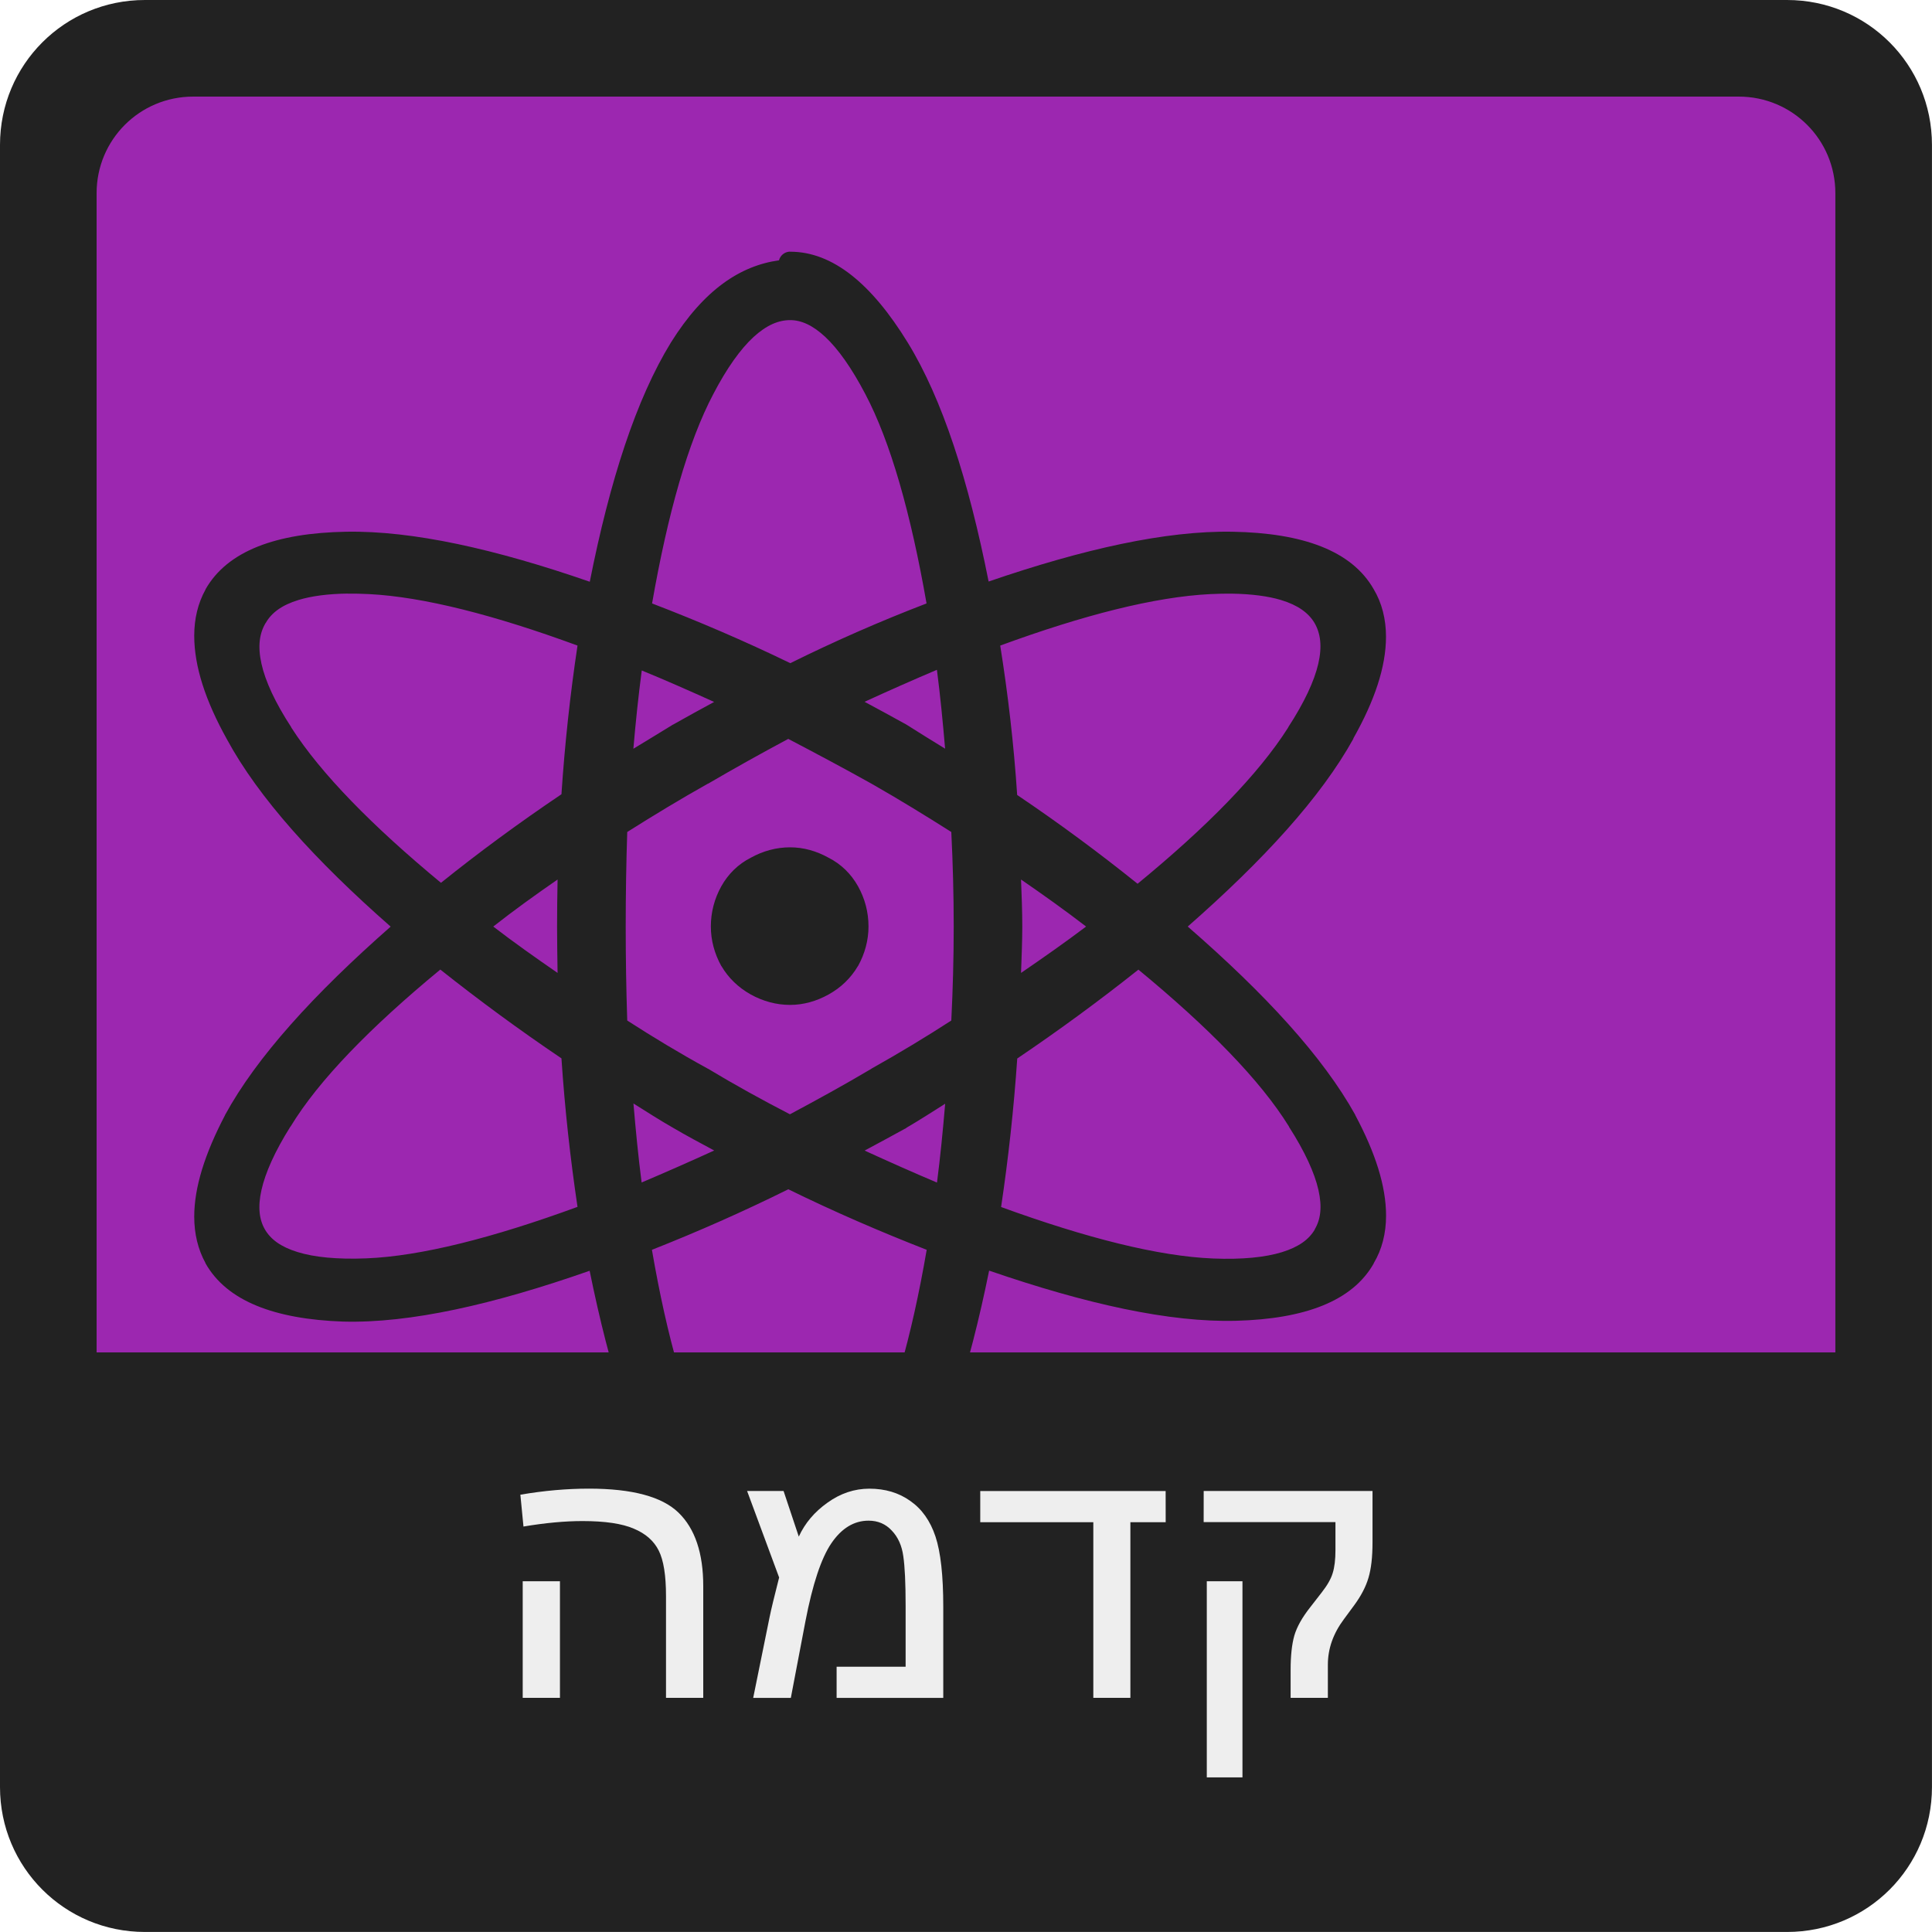
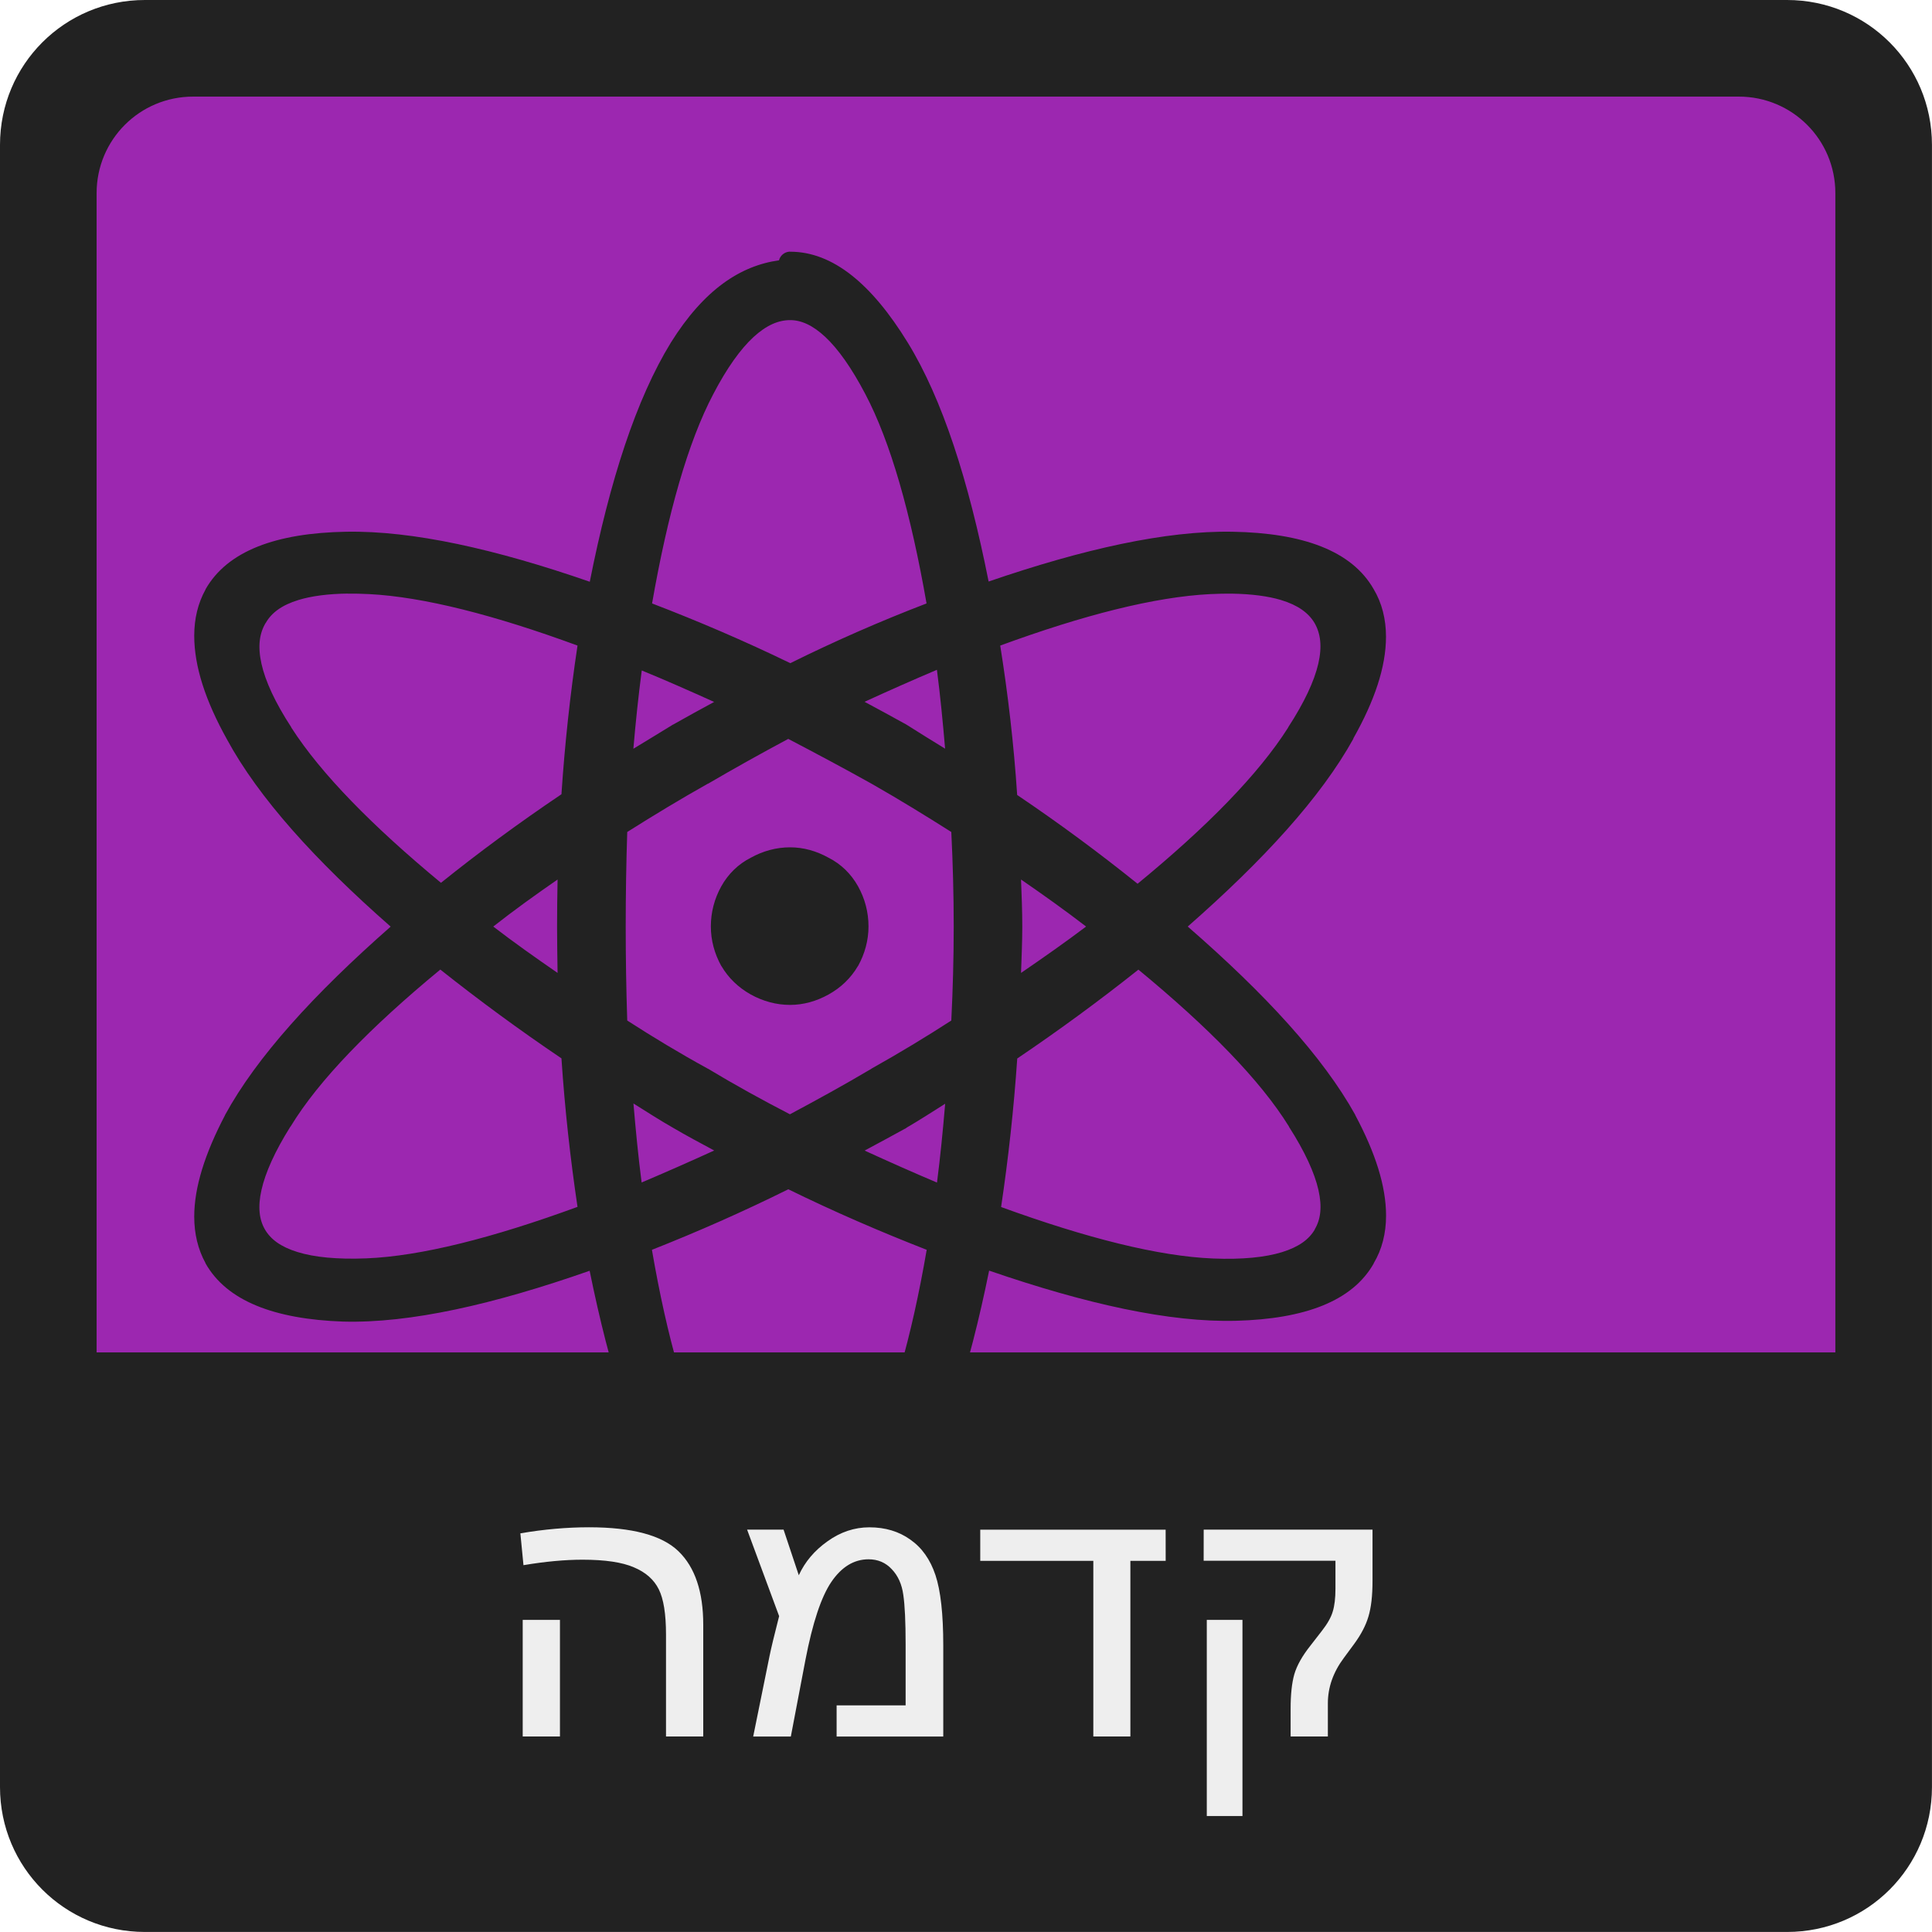
<svg xmlns="http://www.w3.org/2000/svg" width="200" height="200" viewBox="0 0 52.917 52.917" version="1.1" id="svg8">
  <defs id="defs2">
    </defs>
  <g id="layer1" transform="translate(98.04881,-95.14345)">
    <g style="stroke-width:0.5" id="g5375" transform="matrix(2,0,0,2,-98.04881,95.14345)">
      <path id="rect5363" style="opacity:1;fill:#222222;stroke-width:0.25;stroke-linejoin:round;stroke-opacity:0.909" d="m 1.984,0 h 22.49 c 1.099,0 1.984,0.885 1.984,1.984 v 22.49 c 0,1.099 -0.885,1.984 -1.984,1.984 H 1.984 C 0.885,26.458 0,25.573 0,24.474 V 1.984 C 0,0.885 0.885,0 1.984,0 Z" />
      <path id="rect5365" style="opacity:1;fill:#9c27b0;stroke-width:0.25;stroke-linejoin:round;stroke-opacity:0.909" d="M 2.646,1.323 H 23.812 c 0.733,0 1.323,0.59 1.323,1.323 V 23.812 c 0,0.733 -0.59,1.323 -1.323,1.323 H 2.646 c -0.733,0 -1.323,-0.59 -1.323,-1.323 V 2.646 c 0,-0.733 0.59,-1.323 1.323,-1.323 z" />
      <path style="font-style:normal;font-variant:normal;font-weight:bold;font-stretch:normal;font-size:4.233px;line-height:4.233px;font-family:Montserrat;-inkscape-font-specification:'Montserrat Bold';text-align:center;text-anchor:middle;opacity:1;fill:#222222;fill-opacity:1;fill-rule:nonzero;stroke:none;stroke-width:0.25;stroke-linecap:butt;stroke-linejoin:round;stroke-miterlimit:4;stroke-dasharray:none;stroke-dashoffset:0;stroke-opacity:0.909;paint-order:normal" d="m 10.805,3.447 a 0.159,0.159 0 0 0 -0.136,0.115 0.159,0.159 0 0 0 0,0.003 C 10.141,3.638 9.642,3.965 9.188,4.691 8.712,5.466 8.352,6.58 8.077,7.967 6.781,7.518 5.653,7.266 4.741,7.282 3.782,7.299 3.115,7.544 2.815,8.07 a 0.159,0.159 0 0 0 0,0.003 C 2.711,8.26 2.66,8.473 2.66,8.707 c 0,0.421 0.155,0.892 0.448,1.418 0.433,0.8 1.208,1.657 2.242,2.565 -1.051,0.924 -1.836,1.787 -2.268,2.58 a 0.159,0.159 0 0 0 0,0.002 c -0.275,0.525 -0.422,0.986 -0.422,1.39 0,0.234 0.051,0.447 0.154,0.635 a 0.159,0.159 0 0 0 0,0.003 c 0.291,0.517 0.944,0.766 1.886,0.799 a 0.159,0.159 0 0 0 0.003,0 c 0.914,0.024 2.054,-0.234 3.372,-0.696 0.274,1.348 0.623,2.453 1.087,3.236 a 0.159,0.159 0 0 0 0,0.002 c 0.5,0.826 1.051,1.282 1.659,1.282 0.601,0 1.143,-0.457 1.635,-1.282 a 0.159,0.159 0 0 0 0,-0.002 c 0.464,-0.784 0.816,-1.888 1.09,-3.238 1.33,0.458 2.473,0.711 3.381,0.687 0.941,-0.025 1.594,-0.269 1.886,-0.785 v -0.003 c 0.113,-0.189 0.169,-0.41 0.169,-0.652 0,-0.404 -0.146,-0.86 -0.422,-1.377 a 0.159,0.159 0 0 0 0,-0.003 c -0.443,-0.797 -1.234,-1.657 -2.294,-2.579 1.036,-0.909 1.823,-1.768 2.27,-2.575 h -0.003 c 0.292,-0.518 0.448,-0.98 0.448,-1.394 0,-0.242 -0.056,-0.463 -0.169,-0.652 C 18.512,7.543 17.844,7.299 16.878,7.282 15.967,7.266 14.838,7.518 13.539,7.964 13.264,6.579 12.907,5.466 12.431,4.691 11.939,3.89 11.406,3.447 10.821,3.447 a 0.159,0.159 0 0 0 -0.016,0 z m 0.016,0.937 c 0.15,0 0.308,0.068 0.483,0.232 0.175,0.164 0.36,0.425 0.546,0.78 0.346,0.655 0.624,1.638 0.839,2.868 C 12.063,8.504 11.441,8.776 10.823,9.082 10.19,8.775 9.558,8.505 8.93,8.264 9.145,7.033 9.423,6.051 9.769,5.396 9.954,5.041 10.141,4.78 10.319,4.616 10.498,4.452 10.661,4.384 10.821,4.384 Z M 4.764,8.13 c 0.091,-0.001 0.187,6.346e-4 0.289,0.006 0.747,0.038 1.718,0.287 2.856,0.705 C 7.809,9.506 7.735,10.185 7.689,10.877 7.109,11.268 6.559,11.672 6.039,12.09 5.101,11.314 4.396,10.597 3.989,9.963 a 0.159,0.159 0 0 0 0,-0.003 C 3.768,9.621 3.634,9.329 3.581,9.091 3.528,8.853 3.552,8.676 3.637,8.533 a 0.159,0.159 0 0 0 0.003,-0.003 c 0.078,-0.137 0.217,-0.243 0.45,-0.314 0.175,-0.053 0.401,-0.084 0.674,-0.087 z m 12.103,0 c 0.273,0.004 0.499,0.034 0.676,0.087 0.234,0.071 0.377,0.177 0.459,0.314 0.082,0.142 0.107,0.319 0.052,0.558 -0.055,0.239 -0.192,0.532 -0.413,0.872 a 0.159,0.159 0 0 0 0,0.003 c -0.407,0.641 -1.116,1.363 -2.062,2.139 -0.521,-0.419 -1.069,-0.825 -1.649,-1.216 -0.046,-0.698 -0.126,-1.38 -0.232,-2.046 1.138,-0.417 2.114,-0.667 2.878,-0.705 h 0.002 c 0.102,-0.005 0.198,-0.007 0.29,-0.006 z m -4.036,1.043 c 0.046,0.354 0.081,0.715 0.112,1.08 -0.176,-0.108 -0.351,-0.216 -0.527,-0.328 a 0.159,0.159 0 0 0 -0.007,-0.004 C 12.215,9.812 12.028,9.713 11.84,9.611 12.174,9.458 12.505,9.311 12.831,9.173 Z m -4.042,0.009 c 0.327,0.134 0.657,0.28 0.991,0.431 -0.186,0.101 -0.37,0.201 -0.56,0.309 a 0.159,0.159 0 0 0 -0.005,0.002 c -0.183,0.113 -0.362,0.221 -0.541,0.33 0.031,-0.364 0.069,-0.724 0.115,-1.073 z m 2.006,0.937 c 0.38,0.199 0.76,0.401 1.141,0.614 0.372,0.212 0.734,0.434 1.092,0.661 0.021,0.425 0.033,0.856 0.033,1.296 0,0.432 -0.012,0.861 -0.033,1.286 -0.35,0.226 -0.713,0.446 -1.092,0.658 a 0.159,0.159 0 0 0 -0.003,0.003 c -0.371,0.22 -0.744,0.425 -1.115,0.623 -0.383,-0.198 -0.757,-0.404 -1.12,-0.623 a 0.159,0.159 0 0 0 -0.007,-0.003 c -0.386,-0.212 -0.751,-0.432 -1.101,-0.658 -0.014,-0.425 -0.021,-0.854 -0.021,-1.286 0,-0.44 0.007,-0.87 0.021,-1.296 0.358,-0.226 0.724,-0.448 1.103,-0.661 a 0.159,0.159 0 0 0 0.003,0 c 0.363,-0.212 0.729,-0.416 1.099,-0.614 z m 0.025,1.485 c -0.189,0 -0.371,0.05 -0.539,0.143 -0.171,0.087 -0.308,0.221 -0.403,0.391 -0.094,0.169 -0.143,0.355 -0.143,0.55 0,0.189 0.05,0.373 0.143,0.541 a 0.159,0.159 0 0 0 0.003,0.003 c 0.095,0.162 0.232,0.293 0.4,0.387 0.168,0.093 0.35,0.143 0.539,0.143 0.182,0 0.361,-0.05 0.528,-0.143 0.169,-0.094 0.305,-0.225 0.4,-0.387 a 0.159,0.159 0 0 0 0.003,-0.003 c 0.093,-0.168 0.143,-0.352 0.143,-0.541 0,-0.196 -0.049,-0.381 -0.143,-0.55 -0.095,-0.17 -0.232,-0.304 -0.403,-0.391 -0.167,-0.093 -0.345,-0.143 -0.528,-0.143 z m -3.184,0.441 c -0.004,0.214 -0.007,0.426 -0.007,0.644 0,0.212 0.004,0.423 0.007,0.635 -0.303,-0.209 -0.6,-0.419 -0.881,-0.635 0.281,-0.221 0.577,-0.434 0.881,-0.644 z m 6.347,0 c 0.305,0.21 0.604,0.423 0.891,0.644 -0.286,0.216 -0.586,0.426 -0.891,0.635 0.007,-0.212 0.017,-0.423 0.017,-0.635 0,-0.217 -0.009,-0.43 -0.017,-0.644 z M 6.03,13.278 c 0.528,0.419 1.078,0.824 1.659,1.216 0.046,0.691 0.121,1.369 0.22,2.034 -1.161,0.425 -2.145,0.675 -2.891,0.705 C 4.619,17.249 4.303,17.218 4.073,17.146 3.843,17.075 3.706,16.971 3.628,16.837 3.551,16.704 3.528,16.531 3.581,16.296 3.634,16.06 3.764,15.768 3.977,15.429 a 0.159,0.159 0 0 0 0.003,-0.002 c 0.383,-0.631 1.09,-1.357 2.05,-2.149 z m 9.559,0 c 0.961,0.792 1.673,1.518 2.064,2.151 a 0.159,0.159 0 0 0 0,0.003 c 0.217,0.339 0.35,0.63 0.403,0.865 0.053,0.235 0.029,0.405 -0.051,0.539 a 0.159,0.159 0 0 0 0,0.003 c -0.078,0.134 -0.218,0.238 -0.448,0.309 -0.23,0.071 -0.546,0.103 -0.944,0.087 -0.747,-0.03 -1.735,-0.28 -2.903,-0.705 0.099,-0.665 0.174,-1.343 0.221,-2.034 0.58,-0.392 1.131,-0.797 1.658,-1.216 z m -6.914,1.834 c 0.179,0.112 0.356,0.227 0.546,0.335 0.184,0.108 0.372,0.208 0.56,0.309 -0.335,0.153 -0.667,0.299 -0.994,0.438 -0.046,-0.355 -0.081,-0.717 -0.112,-1.082 z m 4.269,0.003 c -0.031,0.365 -0.066,0.726 -0.112,1.08 -0.327,-0.138 -0.657,-0.285 -0.991,-0.438 0.188,-0.101 0.374,-0.201 0.57,-0.309 a 0.159,0.159 0 0 0 0.002,-0.003 c 0.183,-0.107 0.356,-0.219 0.532,-0.33 z m -2.148,1.172 c 0.628,0.308 1.26,0.581 1.895,0.829 -0.207,1.202 -0.482,2.172 -0.829,2.844 a 0.159,0.159 0 0 0 0,0.003 c -0.181,0.359 -0.367,0.622 -0.544,0.787 -0.177,0.166 -0.337,0.234 -0.497,0.234 -0.165,0 -0.33,-0.071 -0.511,-0.237 -0.181,-0.166 -0.368,-0.428 -0.553,-0.787 -0.347,-0.672 -0.622,-1.642 -0.829,-2.844 0.626,-0.247 1.249,-0.522 1.868,-0.829 z" id="text5407" />
      <path id="path5369" d="m 0.728,18.521 v 4.167 c 0,1.539 1.239,2.778 2.778,2.778 H 22.953 c 1.539,0 2.778,-1.239 2.778,-2.778 v -4.167 z" style="opacity:1;fill:#222222;fill-opacity:1;fill-rule:nonzero;stroke:none;stroke-width:0.25;stroke-linecap:butt;stroke-linejoin:round;stroke-miterlimit:4;stroke-dasharray:none;stroke-dashoffset:0;stroke-opacity:0.909;paint-order:normal" />
      <g id="text5373" style="font-style:normal;font-variant:normal;font-weight:500;font-stretch:normal;font-size:4.233px;line-height:4.233px;font-family:Montserrat;-inkscape-font-specification:'Montserrat Medium';text-align:center;letter-spacing:-0.265px;text-anchor:middle;display:none;opacity:1;fill:#eeeeee;fill-opacity:1;fill-rule:nonzero;stroke:none;stroke-width:0.25;stroke-linecap:butt;stroke-linejoin:round;stroke-miterlimit:4;stroke-dasharray:none;stroke-dashoffset:0;stroke-opacity:0.909;paint-order:normal" aria-label="PROGRESS">
        <path id="path4608" style="font-style:normal;font-variant:normal;font-weight:500;font-stretch:normal;font-size:4.233px;font-family:Montserrat;-inkscape-font-specification:'Montserrat Medium';letter-spacing:-0.265px;fill:#eeeeee;fill-opacity:1;stroke-width:0.25" d="m 3.761,20.325 q 0.559,0 0.864,0.267 0.309,0.267 0.309,0.754 0,0.508 -0.309,0.792 -0.305,0.279 -0.864,0.279 h -0.648 v 0.872 H 2.546 v -2.963 z m -0.03,1.592 q 0.322,0 0.491,-0.14 0.174,-0.14 0.174,-0.415 0,-0.271 -0.174,-0.406 Q 4.053,20.821 3.731,20.821 H 3.113 v 1.096 z" />
        <path id="path4610" style="font-style:normal;font-variant:normal;font-weight:500;font-stretch:normal;font-size:4.233px;font-family:Montserrat;-inkscape-font-specification:'Montserrat Medium';letter-spacing:-0.265px;fill:#eeeeee;fill-opacity:1;stroke-width:0.25" d="m 6.996,23.289 -0.512,-0.876 q -0.034,0.004 -0.106,0.004 H 5.709 v 0.872 H 5.142 v -2.963 h 1.236 q 0.576,0 0.889,0.267 0.313,0.267 0.313,0.754 0,0.347 -0.152,0.593 -0.148,0.246 -0.436,0.368 l 0.652,0.982 z m -1.287,-1.372 h 0.669 q 0.322,0 0.491,-0.14 0.169,-0.14 0.169,-0.415 0,-0.271 -0.169,-0.406 Q 6.7,20.821 6.378,20.821 H 5.709 Z" />
        <path id="path4612" style="font-style:normal;font-variant:normal;font-weight:500;font-stretch:normal;font-size:4.233px;font-family:Montserrat;-inkscape-font-specification:'Montserrat Medium';letter-spacing:-0.265px;fill:#eeeeee;fill-opacity:1;stroke-width:0.25" d="m 9.283,20.287 q 0.44,0 0.8,0.199 0.364,0.199 0.572,0.546 0.207,0.347 0.207,0.77 0,0.423 -0.207,0.775 -0.207,0.347 -0.572,0.55 -0.36,0.203 -0.8,0.203 -0.44,0 -0.804,-0.203 -0.36,-0.203 -0.567,-0.55 -0.207,-0.351 -0.207,-0.775 0,-0.423 0.207,-0.77 0.207,-0.347 0.567,-0.546 0.364,-0.199 0.804,-0.199 z m 0.008,0.508 q -0.271,0 -0.504,0.135 -0.233,0.131 -0.368,0.364 -0.135,0.229 -0.135,0.508 0,0.279 0.135,0.512 0.14,0.233 0.368,0.368 0.233,0.135 0.504,0.135 0.267,0 0.495,-0.135 0.229,-0.135 0.36,-0.368 0.135,-0.233 0.135,-0.512 0,-0.279 -0.135,-0.508 -0.131,-0.233 -0.36,-0.364 -0.229,-0.135 -0.495,-0.135 z" />
        <path id="path4614" style="font-style:normal;font-variant:normal;font-weight:500;font-stretch:normal;font-size:4.233px;font-family:Montserrat;-inkscape-font-specification:'Montserrat Medium';letter-spacing:-0.265px;fill:#eeeeee;fill-opacity:1;stroke-width:0.25" d="m 13.007,21.815 h 0.495 v 1.126 q -0.233,0.174 -0.55,0.284 -0.318,0.106 -0.622,0.106 -0.436,0 -0.796,-0.203 -0.356,-0.203 -0.563,-0.55 -0.207,-0.351 -0.207,-0.775 0,-0.423 0.212,-0.766 0.212,-0.347 0.576,-0.546 0.368,-0.203 0.813,-0.203 0.318,0 0.627,0.114 0.309,0.114 0.533,0.313 l -0.322,0.419 q -0.169,-0.161 -0.394,-0.25 -0.22,-0.089 -0.445,-0.089 -0.279,0 -0.516,0.135 -0.233,0.131 -0.368,0.364 -0.135,0.233 -0.135,0.508 0,0.279 0.135,0.512 0.14,0.233 0.373,0.368 0.233,0.135 0.516,0.135 0.152,0 0.318,-0.047 0.169,-0.051 0.322,-0.14 z" />
        <path id="path4616" style="font-style:normal;font-variant:normal;font-weight:500;font-stretch:normal;font-size:4.233px;font-family:Montserrat;-inkscape-font-specification:'Montserrat Medium';letter-spacing:-0.265px;fill:#eeeeee;fill-opacity:1;stroke-width:0.25" d="m 15.744,23.289 -0.512,-0.876 q -0.034,0.004 -0.106,0.004 h -0.669 v 0.872 h -0.567 v -2.963 h 1.236 q 0.576,0 0.889,0.267 0.313,0.267 0.313,0.754 0,0.347 -0.152,0.593 -0.148,0.246 -0.436,0.368 l 0.652,0.982 z m -1.287,-1.372 h 0.669 q 0.322,0 0.491,-0.14 0.169,-0.14 0.169,-0.415 0,-0.271 -0.169,-0.406 -0.169,-0.135 -0.491,-0.135 h -0.669 z" />
        <path id="path4618" style="font-style:normal;font-variant:normal;font-weight:500;font-stretch:normal;font-size:4.233px;font-family:Montserrat;-inkscape-font-specification:'Montserrat Medium';letter-spacing:-0.265px;fill:#eeeeee;fill-opacity:1;stroke-width:0.25" d="m 16.684,20.325 h 2.172 v 0.495 h -1.604 v 0.732 h 1.439 v 0.495 h -1.439 v 0.745 h 1.655 v 0.495 h -2.223 z" />
        <path id="path4620" style="font-style:normal;font-variant:normal;font-weight:500;font-stretch:normal;font-size:4.233px;font-family:Montserrat;-inkscape-font-specification:'Montserrat Medium';letter-spacing:-0.265px;fill:#eeeeee;fill-opacity:1;stroke-width:0.25" d="m 21.077,21.087 q -0.229,-0.14 -0.47,-0.216 -0.237,-0.076 -0.419,-0.076 -0.203,0 -0.322,0.076 -0.119,0.076 -0.119,0.212 0,0.123 0.08,0.207 0.085,0.08 0.207,0.135 0.127,0.051 0.343,0.114 0.301,0.089 0.491,0.178 0.195,0.089 0.33,0.262 0.135,0.174 0.135,0.457 0,0.271 -0.148,0.474 -0.144,0.199 -0.402,0.305 -0.254,0.106 -0.584,0.106 -0.347,0 -0.677,-0.127 -0.33,-0.131 -0.576,-0.347 l 0.237,-0.483 q 0.224,0.207 0.504,0.326 0.279,0.119 0.521,0.119 0.237,0 0.373,-0.089 0.135,-0.093 0.135,-0.25 0,-0.127 -0.085,-0.207 -0.08,-0.085 -0.207,-0.135 -0.127,-0.051 -0.347,-0.114 -0.301,-0.089 -0.491,-0.174 -0.191,-0.085 -0.326,-0.254 -0.135,-0.174 -0.135,-0.453 0,-0.258 0.135,-0.449 0.14,-0.195 0.389,-0.301 0.254,-0.106 0.584,-0.106 0.288,0 0.567,0.085 0.284,0.085 0.504,0.229 z" />
        <path id="path4622" style="font-style:normal;font-variant:normal;font-weight:500;font-stretch:normal;font-size:4.233px;font-family:Montserrat;-inkscape-font-specification:'Montserrat Medium';letter-spacing:-0.265px;fill:#eeeeee;fill-opacity:1;stroke-width:0.25" d="m 23.475,21.087 q -0.229,-0.14 -0.47,-0.216 -0.237,-0.076 -0.419,-0.076 -0.203,0 -0.322,0.076 -0.119,0.076 -0.119,0.212 0,0.123 0.08,0.207 0.085,0.08 0.207,0.135 0.127,0.051 0.343,0.114 0.301,0.089 0.491,0.178 0.195,0.089 0.33,0.262 0.135,0.174 0.135,0.457 0,0.271 -0.148,0.474 -0.144,0.199 -0.402,0.305 -0.254,0.106 -0.584,0.106 -0.347,0 -0.677,-0.127 -0.33,-0.131 -0.576,-0.347 l 0.237,-0.483 q 0.224,0.207 0.504,0.326 0.279,0.119 0.521,0.119 0.237,0 0.373,-0.089 0.135,-0.093 0.135,-0.25 0,-0.127 -0.085,-0.207 -0.08,-0.085 -0.207,-0.135 -0.127,-0.051 -0.347,-0.114 -0.301,-0.089 -0.491,-0.174 -0.191,-0.085 -0.326,-0.254 -0.135,-0.174 -0.135,-0.453 0,-0.258 0.135,-0.449 0.14,-0.195 0.389,-0.301 0.254,-0.106 0.584,-0.106 0.288,0 0.567,0.085 0.284,0.085 0.504,0.229 z" />
      </g>
    </g>
    <g aria-label="ORD" id="text4627-36-3" style="font-weight:500;font-size:8.467px;line-height:4.233px;font-family:Montserrat;-inkscape-font-specification:'Montserrat Medium';text-align:center;text-anchor:middle;opacity:1;fill:#eeeeee;stroke-width:4.233;stroke-linejoin:round;paint-order:stroke fill markers">
      <path d="m -362.103,24.181 q -0.897,0 -1.617,-0.389 -0.72,-0.398 -1.135,-1.092 -0.406,-0.694 -0.406,-1.549 0,-0.855 0.406,-1.549 0.415,-0.694 1.135,-1.084 0.72,-0.398 1.617,-0.398 0.889,0 1.609,0.398 0.72,0.389 1.126,1.084 0.406,0.686 0.406,1.549 0,0.864 -0.406,1.558 -0.406,0.686 -1.126,1.084 -0.72,0.389 -1.609,0.389 z m 0,-0.754 q 0.652,0 1.168,-0.296 0.525,-0.296 0.821,-0.813 0.305,-0.525 0.305,-1.168 0,-0.643 -0.305,-1.16 -0.296,-0.525 -0.821,-0.821 -0.516,-0.296 -1.168,-0.296 -0.652,0 -1.185,0.296 -0.525,0.296 -0.83,0.821 -0.296,0.516 -0.296,1.16 0,0.643 0.296,1.168 0.305,0.516 0.83,0.813 0.533,0.296 1.185,0.296 z" id="path1253" />
      <path d="m -353.704,24.113 -1.278,-1.82 q -0.237,0.017 -0.373,0.017 h -1.465 v 1.803 h -0.847 v -5.927 h 2.311 q 1.151,0 1.812,0.55 0.66,0.55 0.66,1.516 0,0.686 -0.339,1.168 -0.339,0.483 -0.965,0.703 l 1.405,1.99 z m -1.676,-2.523 q 0.804,0 1.228,-0.347 0.423,-0.347 0.423,-0.991 0,-0.643 -0.423,-0.982 -0.423,-0.347 -1.228,-0.347 h -1.439 v 2.667 z" id="path1255" />
      <path d="m -351.511,18.186 h 2.498 q 0.94,0 1.668,0.373 0.728,0.373 1.126,1.05 0.406,0.669 0.406,1.541 0,0.872 -0.406,1.549 -0.398,0.669 -1.126,1.041 -0.728,0.373 -1.668,0.373 h -2.498 z m 2.447,5.19 q 0.72,0 1.262,-0.279 0.55,-0.279 0.847,-0.779 0.296,-0.508 0.296,-1.168 0,-0.66 -0.296,-1.16 -0.296,-0.508 -0.847,-0.787 -0.542,-0.279 -1.262,-0.279 h -1.6 v 4.453 z" id="path1257" />
    </g>
    <g aria-label="קדמה" id="text307" style="font-size:17.236px;line-height:1.25;display:none;fill:#eeeeee;stroke-width:0.18">
      <path d="m -60.719,134.483 h 7.288 v 2.222 q 0,0.951 -0.177,1.532 -0.168,0.572 -0.614,1.178 l -0.446,0.606 q -0.69,0.926 -0.69,1.961 v 1.431 h -1.607 v -1.203 q 0,-0.917 0.16,-1.481 0.168,-0.572 0.69,-1.229 l 0.497,-0.64 q 0.362,-0.463 0.471,-0.833 0.118,-0.379 0.118,-0.993 v -1.203 h -5.689 z m 0.135,12.363 v -8.466 h 1.54 v 8.466 z" id="path1244" />
      <path d="m -62.36,135.83 h -1.523 v 7.583 h -1.599 v -7.583 h -4.881 v -1.347 h 8.003 z" id="path1246" />
      <path d="m -79.048,138.212 -1.38,-3.728 h 1.574 l 0.656,1.969 q 0.396,-0.867 1.237,-1.464 0.842,-0.606 1.809,-0.606 1.027,0 1.767,0.53 0.749,0.522 1.086,1.532 0.337,1.01 0.337,3.038 v 3.93 h -4.603 v -1.347 h 2.979 v -2.617 q 0,-1.481 -0.101,-2.154 -0.093,-0.682 -0.497,-1.102 -0.396,-0.429 -1.001,-0.429 -0.943,0 -1.607,0.976 -0.656,0.968 -1.119,3.366 l -0.631,3.307 h -1.624 l 0.707,-3.484 q 0.101,-0.497 0.412,-1.717 z" id="path1248" />
      <path d="m -90.216,134.643 q 1.523,-0.261 2.962,-0.261 2.794,0 3.863,1.035 1.069,1.035 1.069,3.173 v 4.822 h -1.607 v -4.393 q 0,-1.338 -0.311,-1.961 -0.311,-0.631 -1.077,-0.951 -0.757,-0.328 -2.213,-0.328 -1.145,0 -2.55,0.236 z m 1.708,3.737 v 5.033 h -1.607 v -5.033 z" id="path1250" />
    </g>
-     <g aria-label="קדמה" id="text368" style="font-size:10.936px;line-height:1.25;fill:#eeeeee;stroke-width:0.265">
+     <g aria-label="קדמה" id="text368" style="font-size:10.936px;line-height:1.25;fill:#eeeeee;stroke-width:0.265" transform="translate(0,1.058333)">
      <path d="m -65.08,135.981 h 4.624 v 1.41 q 0,0.603 -0.112,0.972 -0.107,0.363 -0.39,0.748 l -0.283,0.384 q -0.438,0.587 -0.438,1.244 v 0.908 h -1.02 v -0.764 q 0,-0.582 0.101,-0.94 0.107,-0.363 0.438,-0.78 l 0.315,-0.406 q 0.23,-0.294 0.299,-0.529 0.075,-0.24 0.075,-0.63 v -0.764 h -3.61 z m 0.085,7.844 v -5.372 h 0.977 v 5.372 z" id="path1251" />
      <path d="m -66.121,136.836 h -0.967 v 4.811 h -1.015 v -4.811 h -3.097 v -0.854 h 5.078 z" id="path1254" />
      <path d="m -76.71,138.347 -0.876,-2.366 h 0.999 l 0.417,1.25 q 0.251,-0.55 0.785,-0.929 0.534,-0.384 1.148,-0.384 0.651,0 1.121,0.336 0.475,0.331 0.689,0.972 0.214,0.641 0.214,1.928 v 2.494 h -2.921 v -0.854 h 1.89 v -1.661 q 0,-0.94 -0.064,-1.367 -0.059,-0.433 -0.315,-0.7 -0.251,-0.272 -0.635,-0.272 -0.598,0 -1.02,0.619 -0.417,0.614 -0.71,2.136 l -0.4,2.099 h -1.031 l 0.449,-2.211 q 0.064,-0.315 0.262,-1.089 z" id="path1256" />
      <path d="m -83.796,136.083 q 0.967,-0.166 1.88,-0.166 1.773,0 2.451,0.657 0.678,0.657 0.678,2.013 v 3.06 h -1.02 v -2.787 q 0,-0.849 -0.198,-1.244 -0.198,-0.4 -0.684,-0.603 -0.481,-0.208 -1.404,-0.208 -0.726,0 -1.618,0.15 z m 1.084,2.371 v 3.193 h -1.02 v -3.193 z" id="path1258" />
    </g>
  </g>
</svg>
